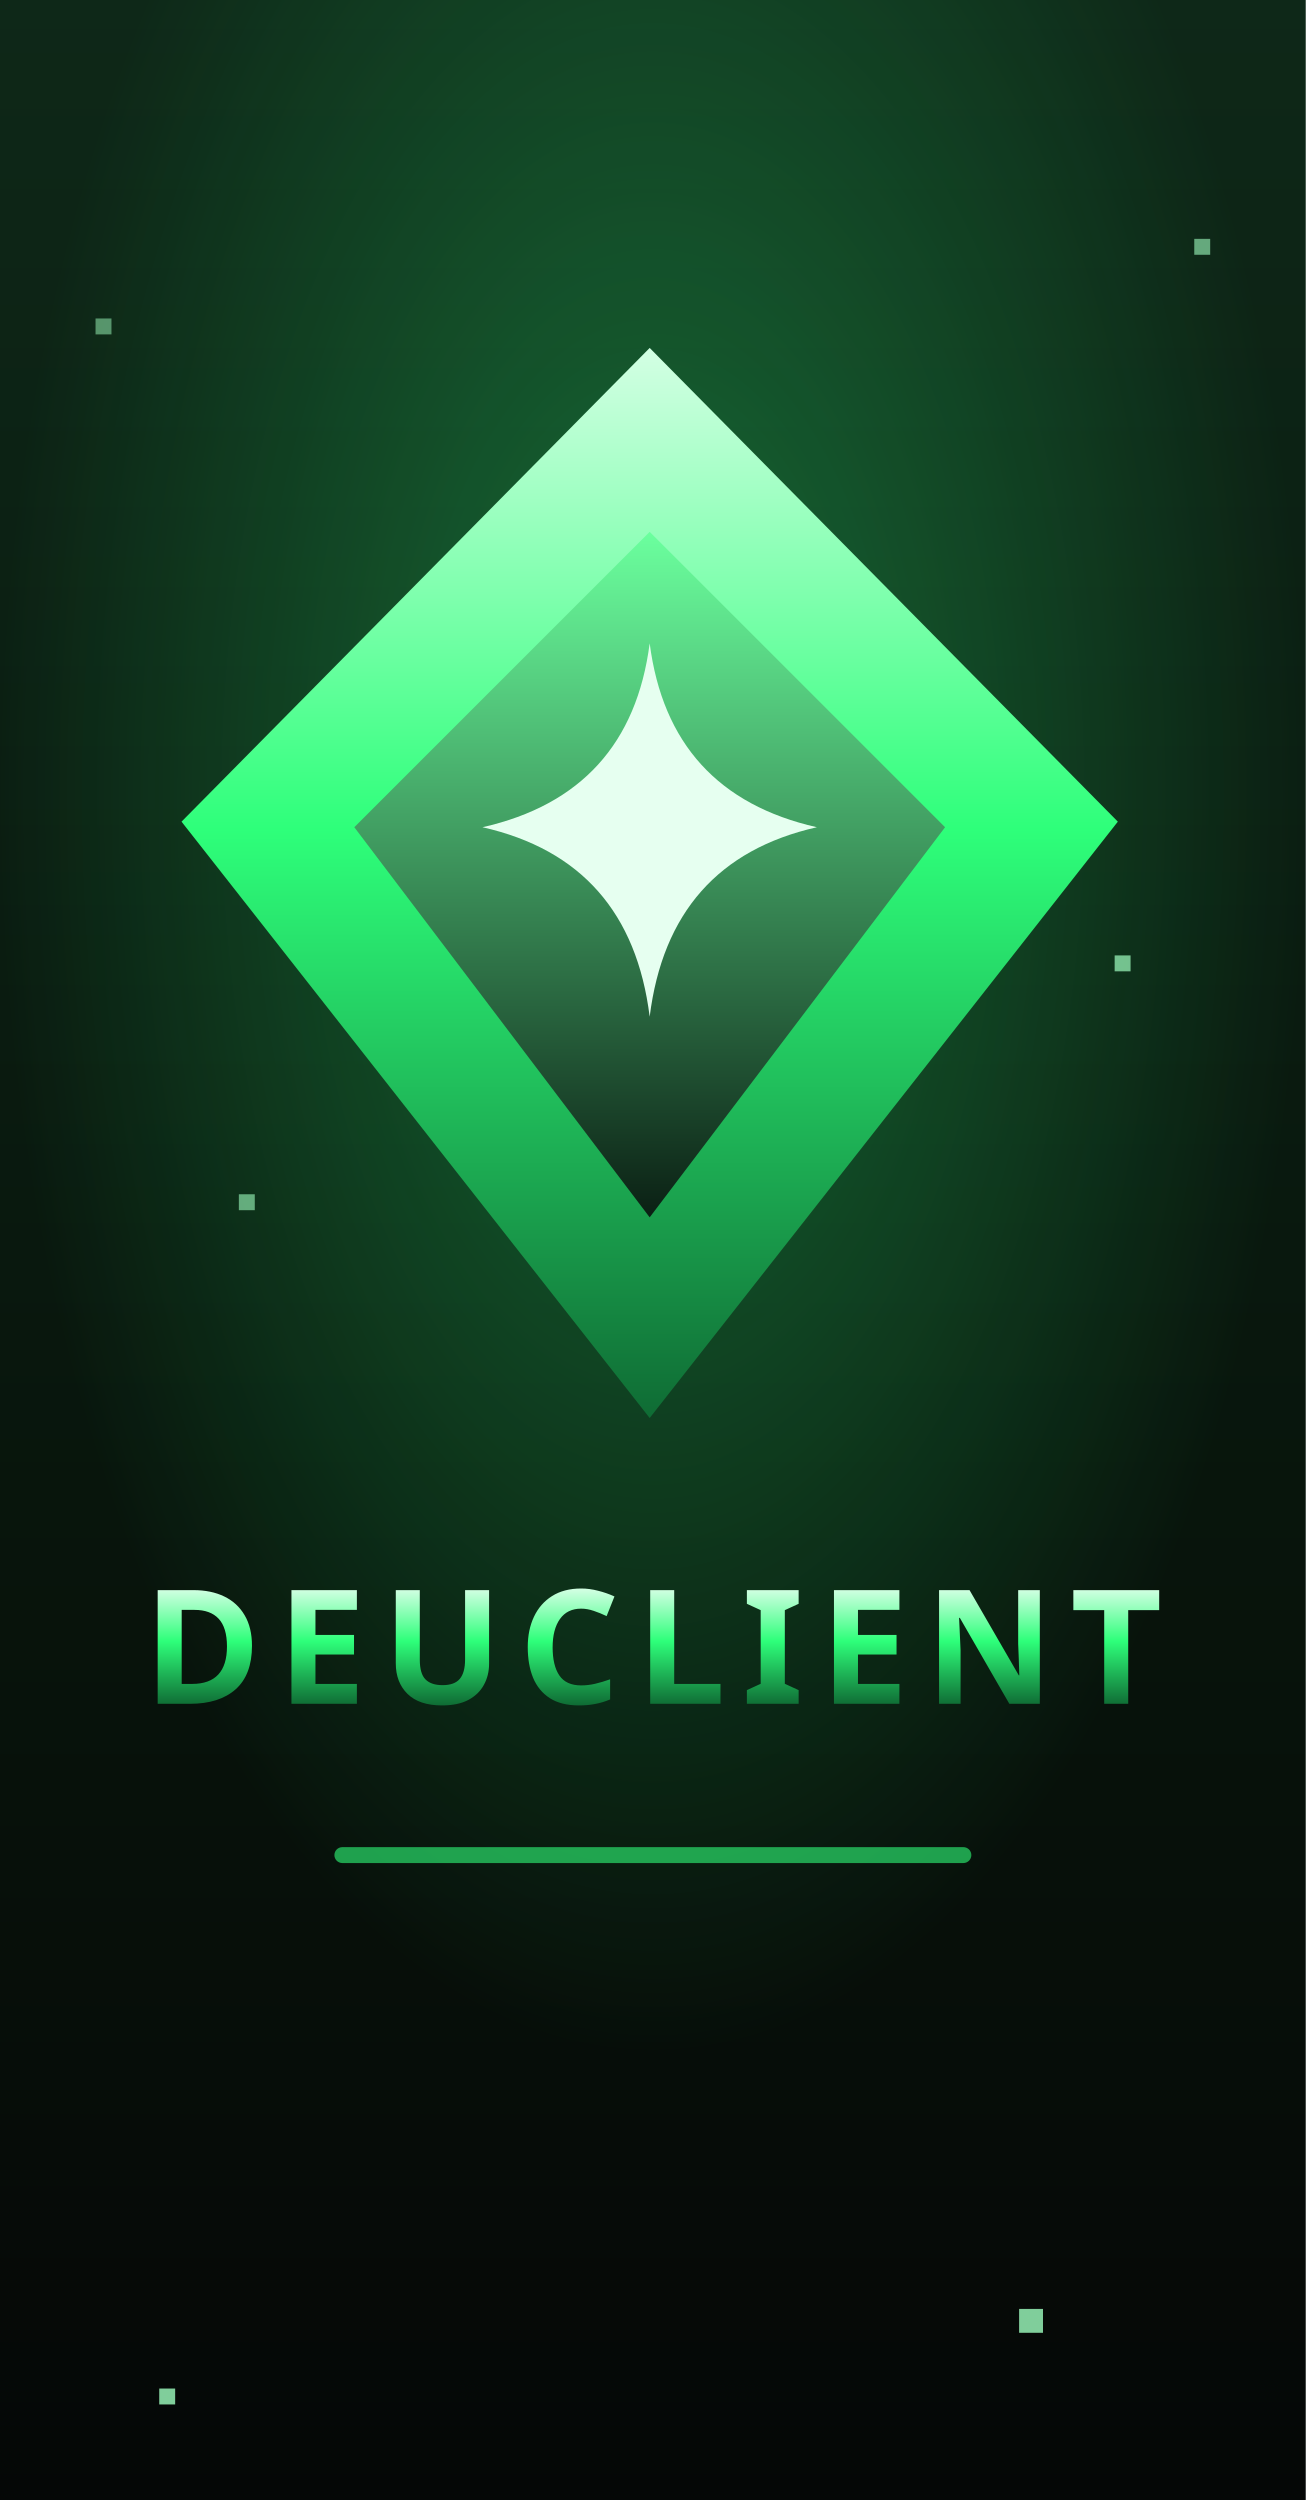
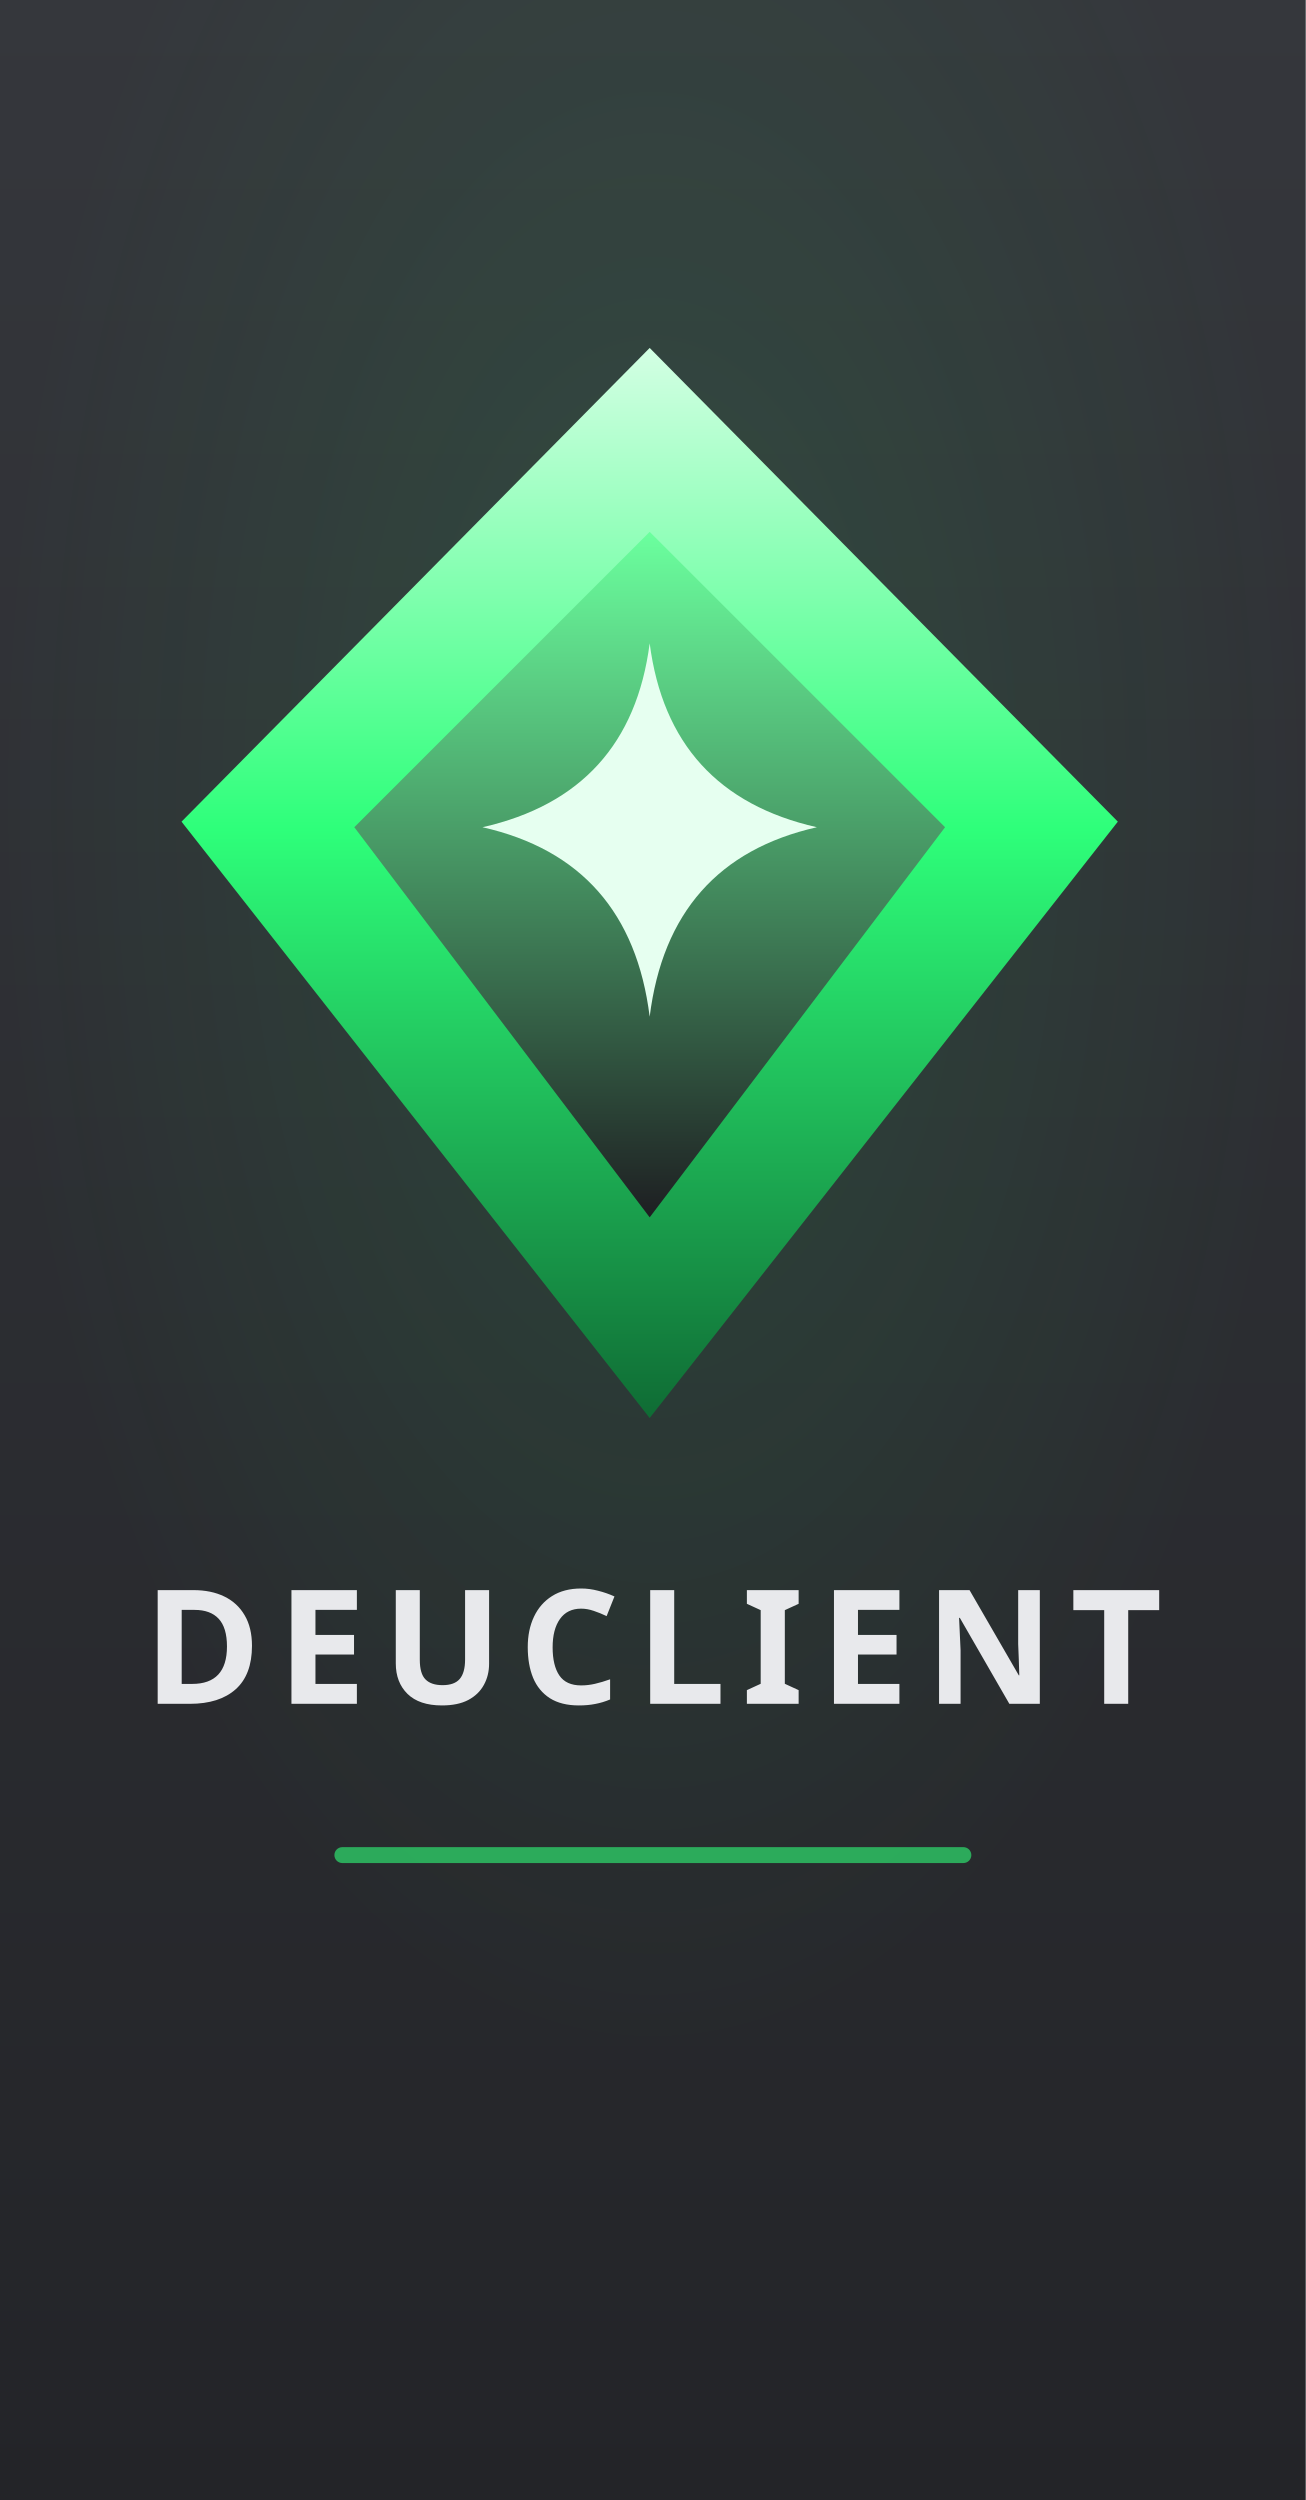
<svg xmlns="http://www.w3.org/2000/svg" viewBox="0 0 164 314" width="164" height="314">
  <defs>
    <linearGradient id="bg" x1="0" y1="0" x2="0" y2="1">
-       <stop offset="0" stop-color="#0e2818" />
-       <stop offset="0.6" stop-color="#08150c" />
-       <stop offset="1" stop-color="#050706" />
+       <stop offset="0" stop-color="#35373c" />
+       <stop offset="1" stop-color="#232428" />
    </linearGradient>
    <radialGradient id="glow" cx="0.5" cy="0.32" r="0.5">
-       <stop offset="0" stop-color="#2eff7a" stop-opacity="0.35" />
+       <stop offset="0" stop-color="#2eff7a" stop-opacity="0.12" />
      <stop offset="1" stop-color="#2eff7a" stop-opacity="0" />
    </radialGradient>
    <linearGradient id="gold" x1="0" y1="0" x2="0" y2="1">
      <stop offset="0" stop-color="#d4ffe4" />
      <stop offset="0.45" stop-color="#2eff7a" />
      <stop offset="1" stop-color="#0f6b34" />
    </linearGradient>
    <linearGradient id="core" x1="0" y1="0" x2="0" y2="1">
      <stop offset="0" stop-color="#6bff9e" />
-       <stop offset="1" stop-color="#0b2014" />
+       <stop offset="1" stop-color="#1e1f22" />
    </linearGradient>
  </defs>
  <rect width="164" height="314" fill="url(#bg)" />
  <rect width="164" height="314" fill="url(#glow)" />
  <g transform="translate(-8,22) scale(0.35)">
    <polygon points="256,62 424,232 256,446 88,232" fill="url(#gold)" />
    <polygon points="256,128 362,234 256,374 150,234" fill="url(#core)" />
    <path d="M256 168 Q263 222 316 234 Q263 246 256 302 Q249 246 196 234 Q249 222 256 168 Z" fill="#e6fff0" />
  </g>
-   <text x="82" y="214" text-anchor="middle" font-family="Segoe UI" font-weight="bold" font-size="20" letter-spacing="2" fill="url(#gold)">DEUCLIENT</text>
+   <text x="82" y="214" text-anchor="middle" font-family="Segoe UI" font-weight="bold" font-size="20" letter-spacing="2" fill="#e8e9ec">DEUCLIENT</text>
  <rect x="42" y="232" width="80" height="2" rx="1" fill="#2eff7a" opacity="0.6" />
-   <g fill="#9fffc0">
-     <rect x="20" y="300" width="2" height="2" opacity="0.8" />
-     <rect x="140" y="120" width="2" height="2" opacity="0.7" />
-     <rect x="30" y="150" width="2" height="2" opacity="0.6" />
-     <rect x="128" y="290" width="3" height="3" opacity="0.8" />
-     <rect x="12" y="40" width="2" height="2" opacity="0.5" />
-     <rect x="150" y="30" width="2" height="2" opacity="0.6" />
-   </g>
</svg>
